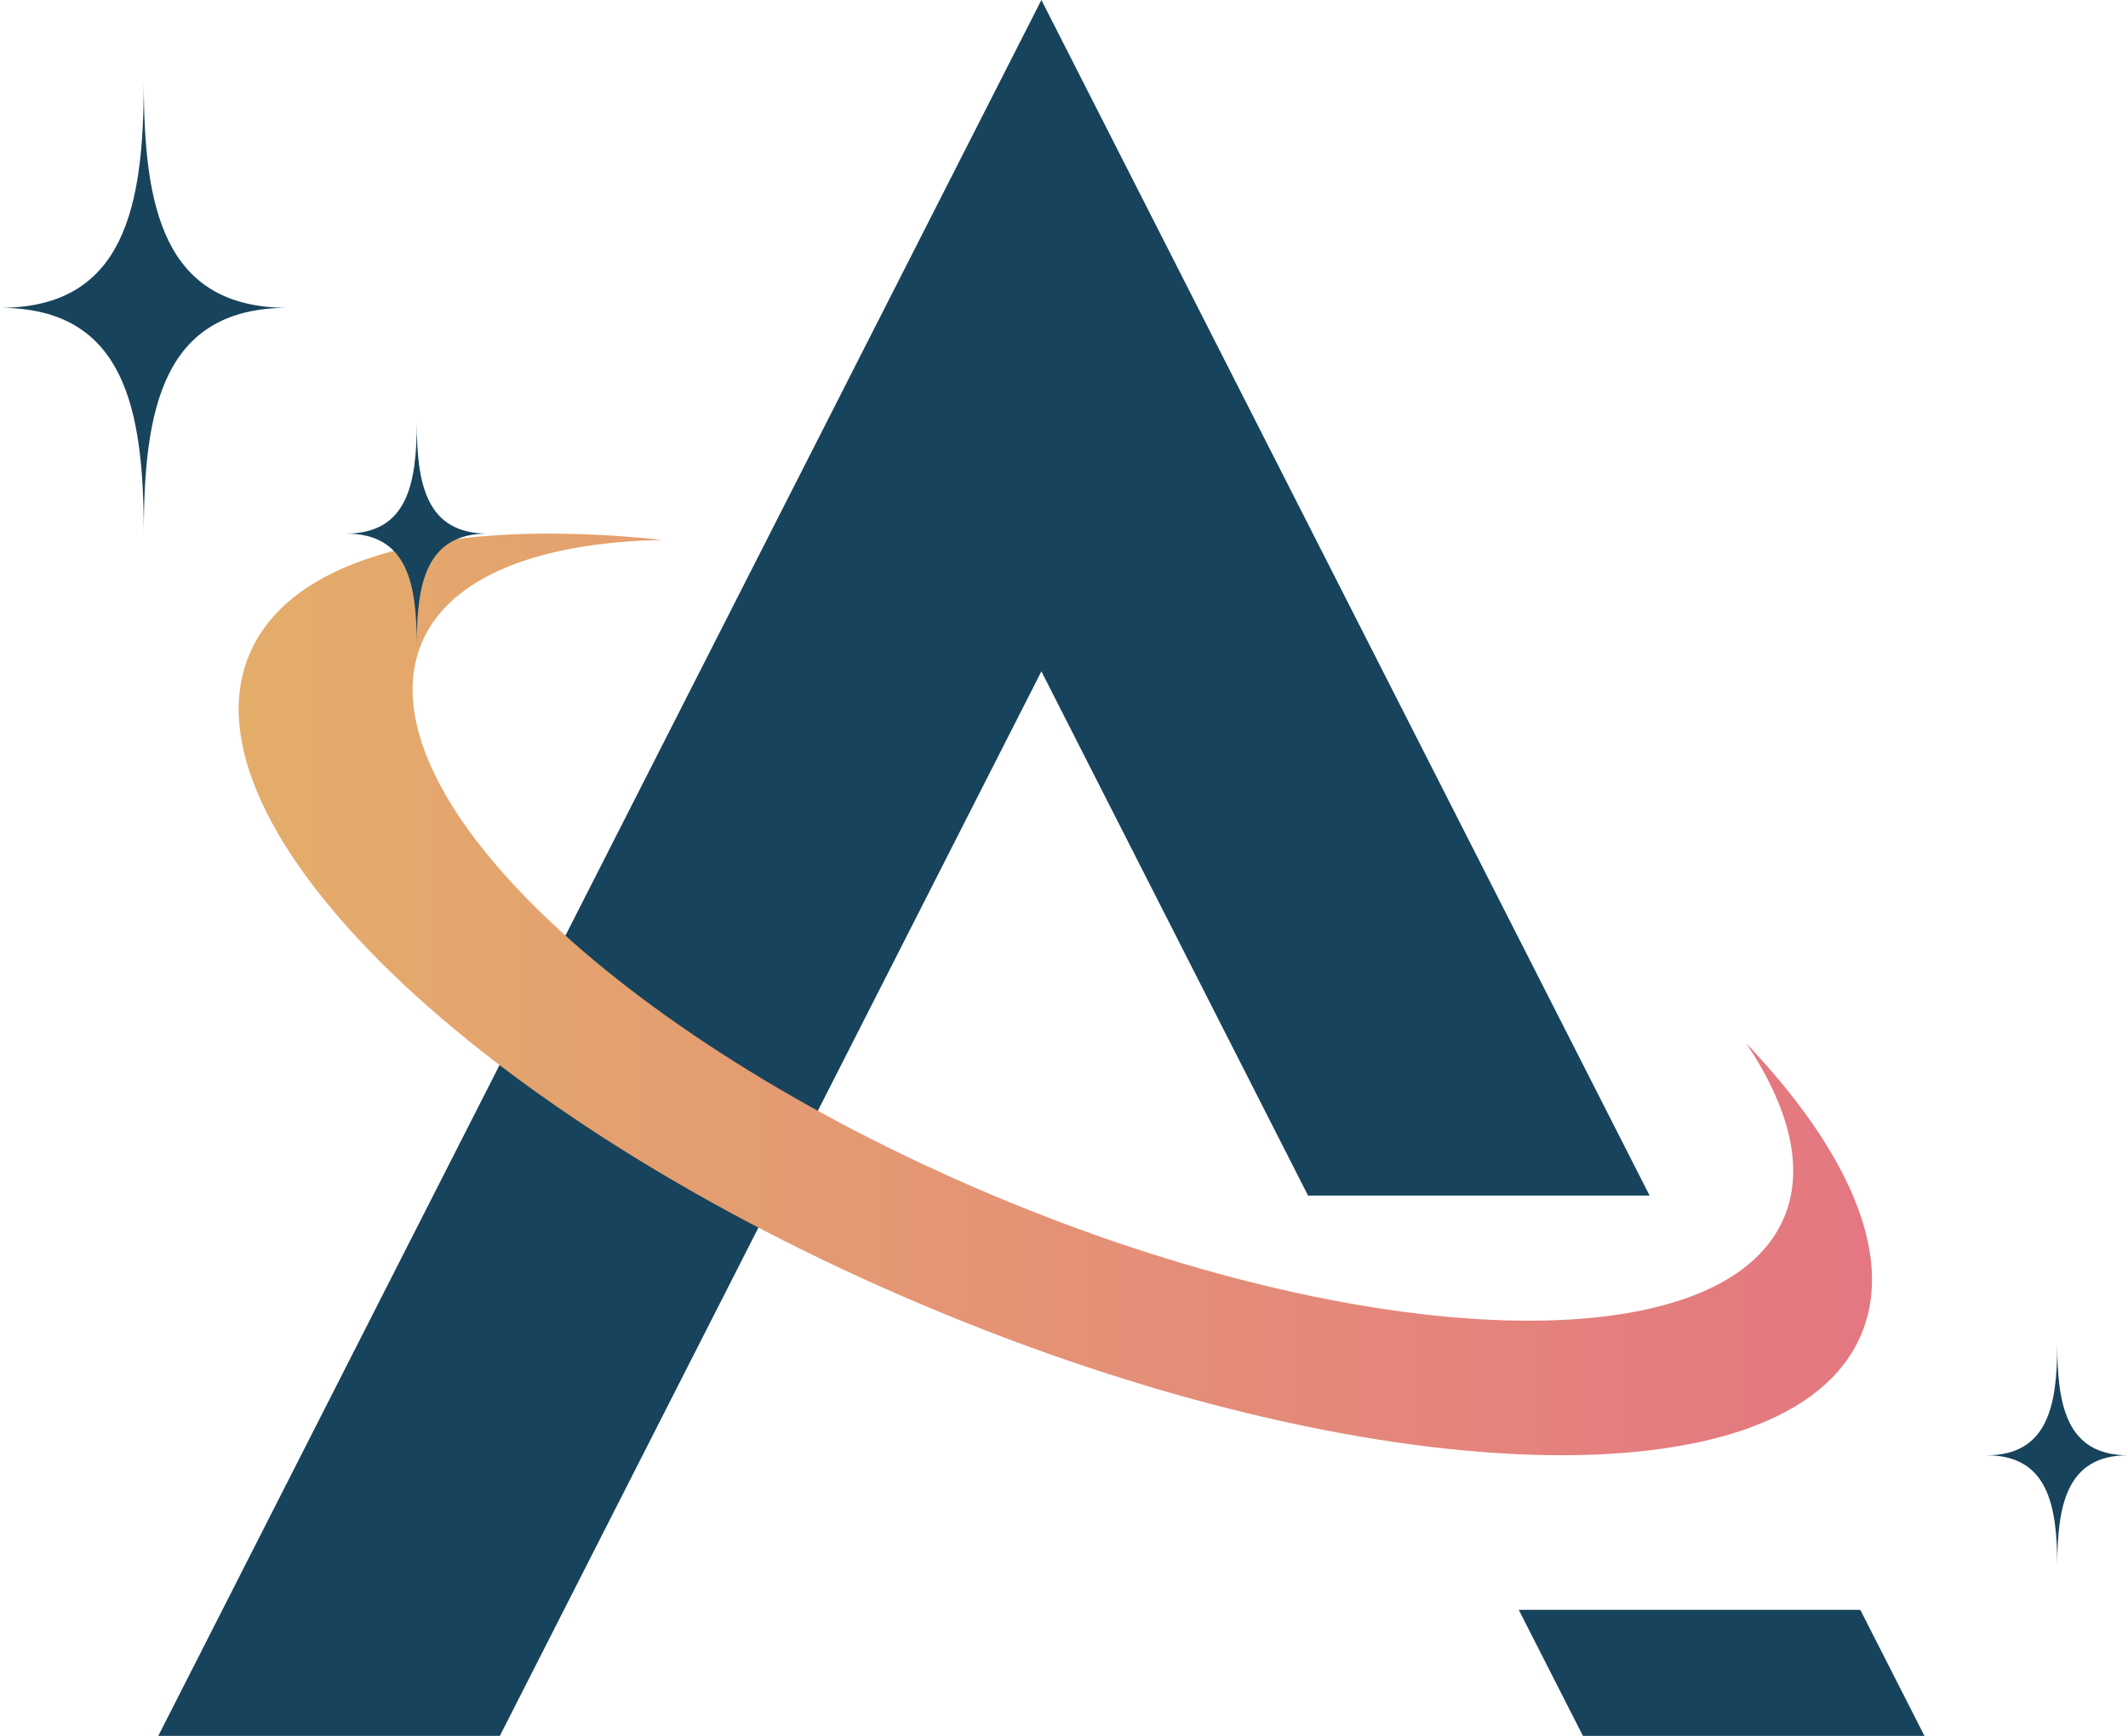
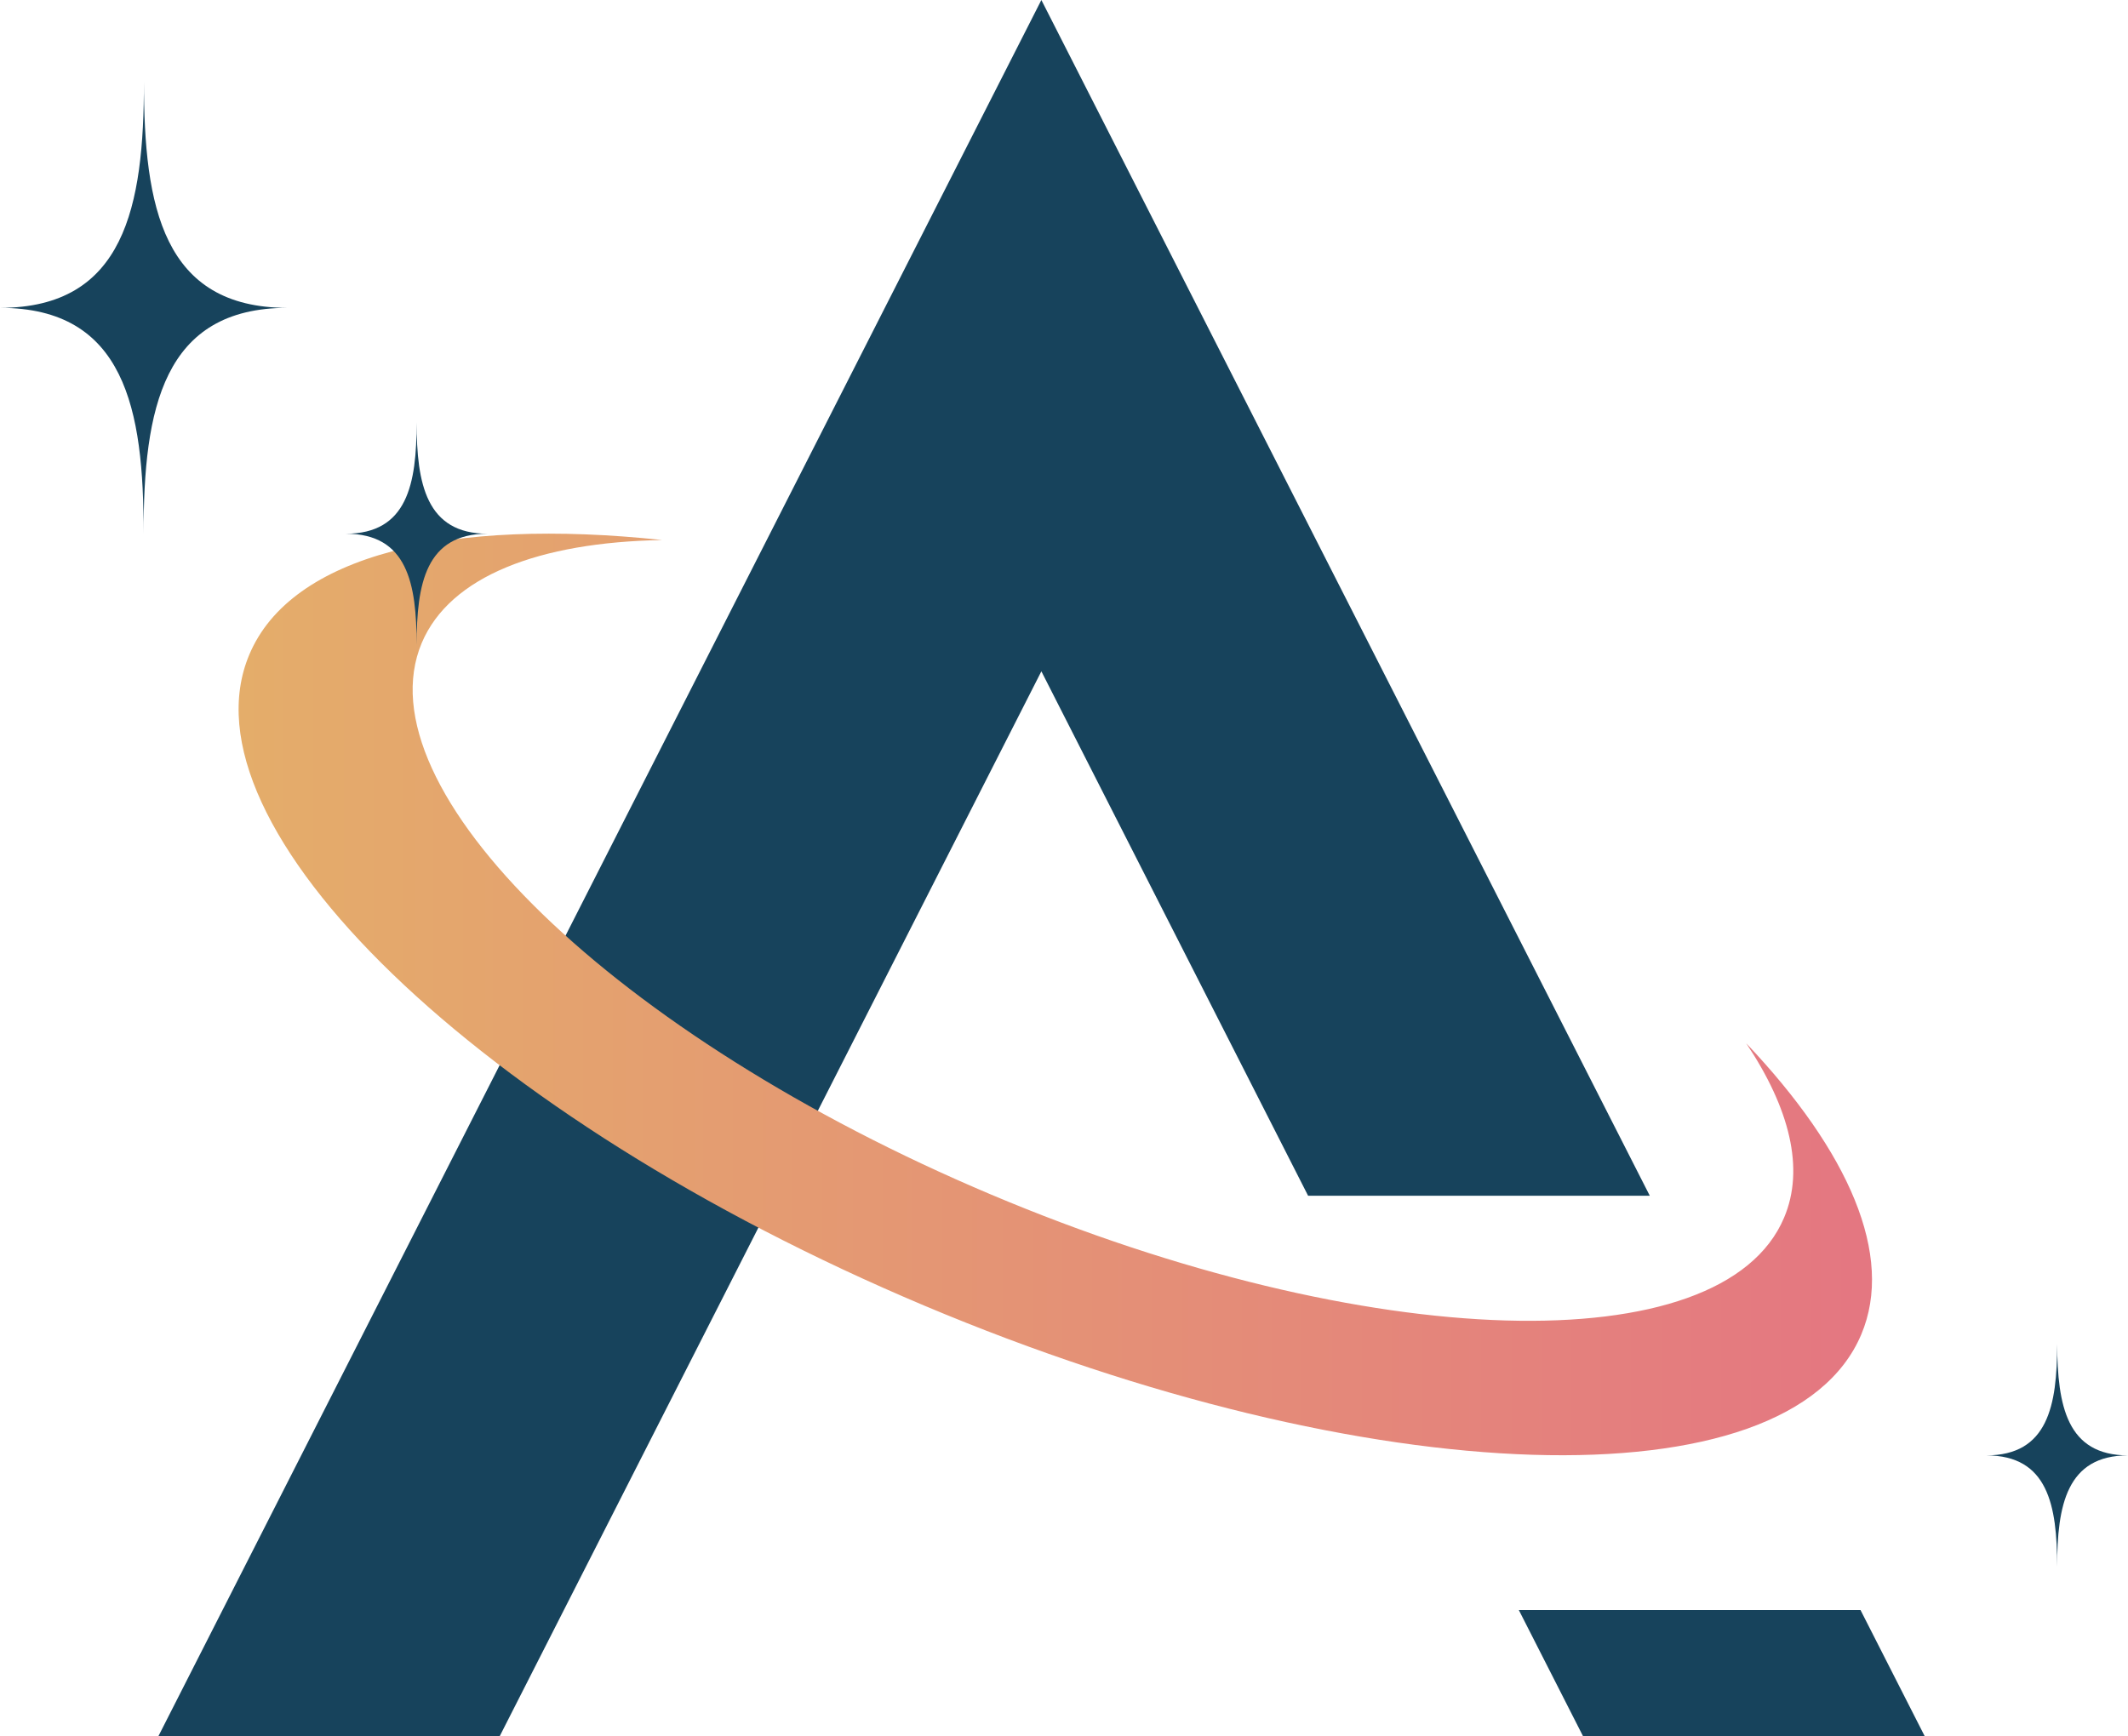
- <svg xmlns="http://www.w3.org/2000/svg" id="Space" viewBox="0 0 573.63 468.05">
-   <defs>
-     <style>.cls-1{fill:#17435c;}.cls-2{fill:url(#linear-gradient);}</style>
-     <linearGradient id="linear-gradient" x1="64.33" y1="268.13" x2="504.62" y2="268.13" gradientUnits="userSpaceOnUse">
-       <stop offset="0" stop-color="#e4ad6a" />
-       <stop offset="0.99" stop-color="#e47781" />
-     </linearGradient>
-   </defs>
-   <polygon class="cls-1" points="280.72 0 42.67 468.05 134.74 468.05 280.72 181.02 352.6 322.36 444.67 322.36 280.72 0" />
-   <polygon class="cls-1" points="426.7 468.05 518.76 468.05 501.47 434.06 409.4 434.06 426.7 468.05" />
-   <path class="cls-2" d="M470.71,281.3c11.7,17.45,15.79,33.76,10.2,47-16.62,39.37-112.29,36.6-213.7-6.19S97.07,212.7,113.69,173.32c7.56-17.9,31.49-27.06,64.83-27.74-57.24-6.07-100,4-111.29,30.85C47.68,222.76,129.1,301.37,249.08,352s233.1,54.12,252.65,7.79C510.72,338.5,498.33,310.38,470.71,281.3Z" />
-   <path class="cls-1" d="M77.53,83h0c-33.64,0-38.77,27.27-38.77,60.91h0C38.76,110.23,33.64,83,0,83H0C33.64,83,38.76,55.69,38.76,22h0C38.76,55.69,43.89,83,77.53,83Z" />
-   <path class="cls-1" d="M131.42,143.87h0c-16.56,0-19.08,13.43-19.08,30h0c0-16.55-2.52-30-19.08-30h0c16.56,0,19.08-13.42,19.08-30h0c0,16.56,2.52,30,19.08,30Z" />
-   <path class="cls-1" d="M573.63,392.39h0c-16.55,0-19.07,13.42-19.07,30h0c0-16.56-2.52-30-19.08-30h0c16.56,0,19.08-13.42,19.08-30h0c0,16.56,2.52,30,19.07,30Z" />
+ <svg xmlns="http://www.w3.org/2000/svg" version="1.1" id="Space" x="0px" y="0px" viewBox="0 0 573.6 468" style="enable-background:new 0 0 573.6 468;" xml:space="preserve">
+   <style type="text/css">
+ 	.st0{fill:#17435C;}
+ 	.st1{fill:url(#SVGID_1_);}
+ </style>
+   <polygon class="st0" points="280.7,0 42.7,468.1 134.7,468.1 280.7,181 352.6,322.4 444.7,322.4 " />
+   <polygon class="st0" points="426.7,468.1 518.8,468.1 501.5,434.1 409.4,434.1 " />
+   <linearGradient id="SVGID_1_" gradientUnits="userSpaceOnUse" x1="64.332" y1="201.151" x2="504.625" y2="201.151" gradientTransform="matrix(1 0 0 -1 0 469.2756)">
+     <stop offset="0" style="stop-color:#E4AD6A" />
+     <stop offset="0.99" style="stop-color:#E47781" />
+   </linearGradient>
+   <path class="st1" d="M470.7,281.3c11.7,17.5,15.8,33.8,10.2,47c-16.6,39.4-112.3,36.6-213.7-6.2S97.1,212.7,113.7,173.3  c7.6-17.9,31.5-27.1,64.8-27.7c-57.2-6.1-100,4-111.3,30.9C47.7,222.8,129.1,301.4,249.1,352s233.1,54.1,252.6,7.8  C510.7,338.5,498.3,310.4,470.7,281.3z" />
+   <path class="st0" d="M77.5,83L77.5,83c-33.6,0-38.8,27.3-38.8,60.9l0,0C38.8,110.2,33.6,83,0,83l0,0c33.6,0,38.8-27.3,38.8-61l0,0  C38.8,55.7,43.9,83,77.5,83z" />
+   <path class="st0" d="M131.4,143.9L131.4,143.9c-16.6,0-19.1,13.4-19.1,30l0,0c0-16.6-2.5-30-19.1-30l0,0c16.6,0,19.1-13.4,19.1-30  l0,0C112.3,130.4,114.9,143.9,131.4,143.9z" />
+   <path class="st0" d="M573.6,392.4L573.6,392.4c-16.5,0-19.1,13.4-19.1,30l0,0c0-16.6-2.5-30-19.1-30l0,0c16.6,0,19.1-13.4,19.1-30  l0,0C554.6,379,557.1,392.4,573.6,392.4z" />
</svg>
